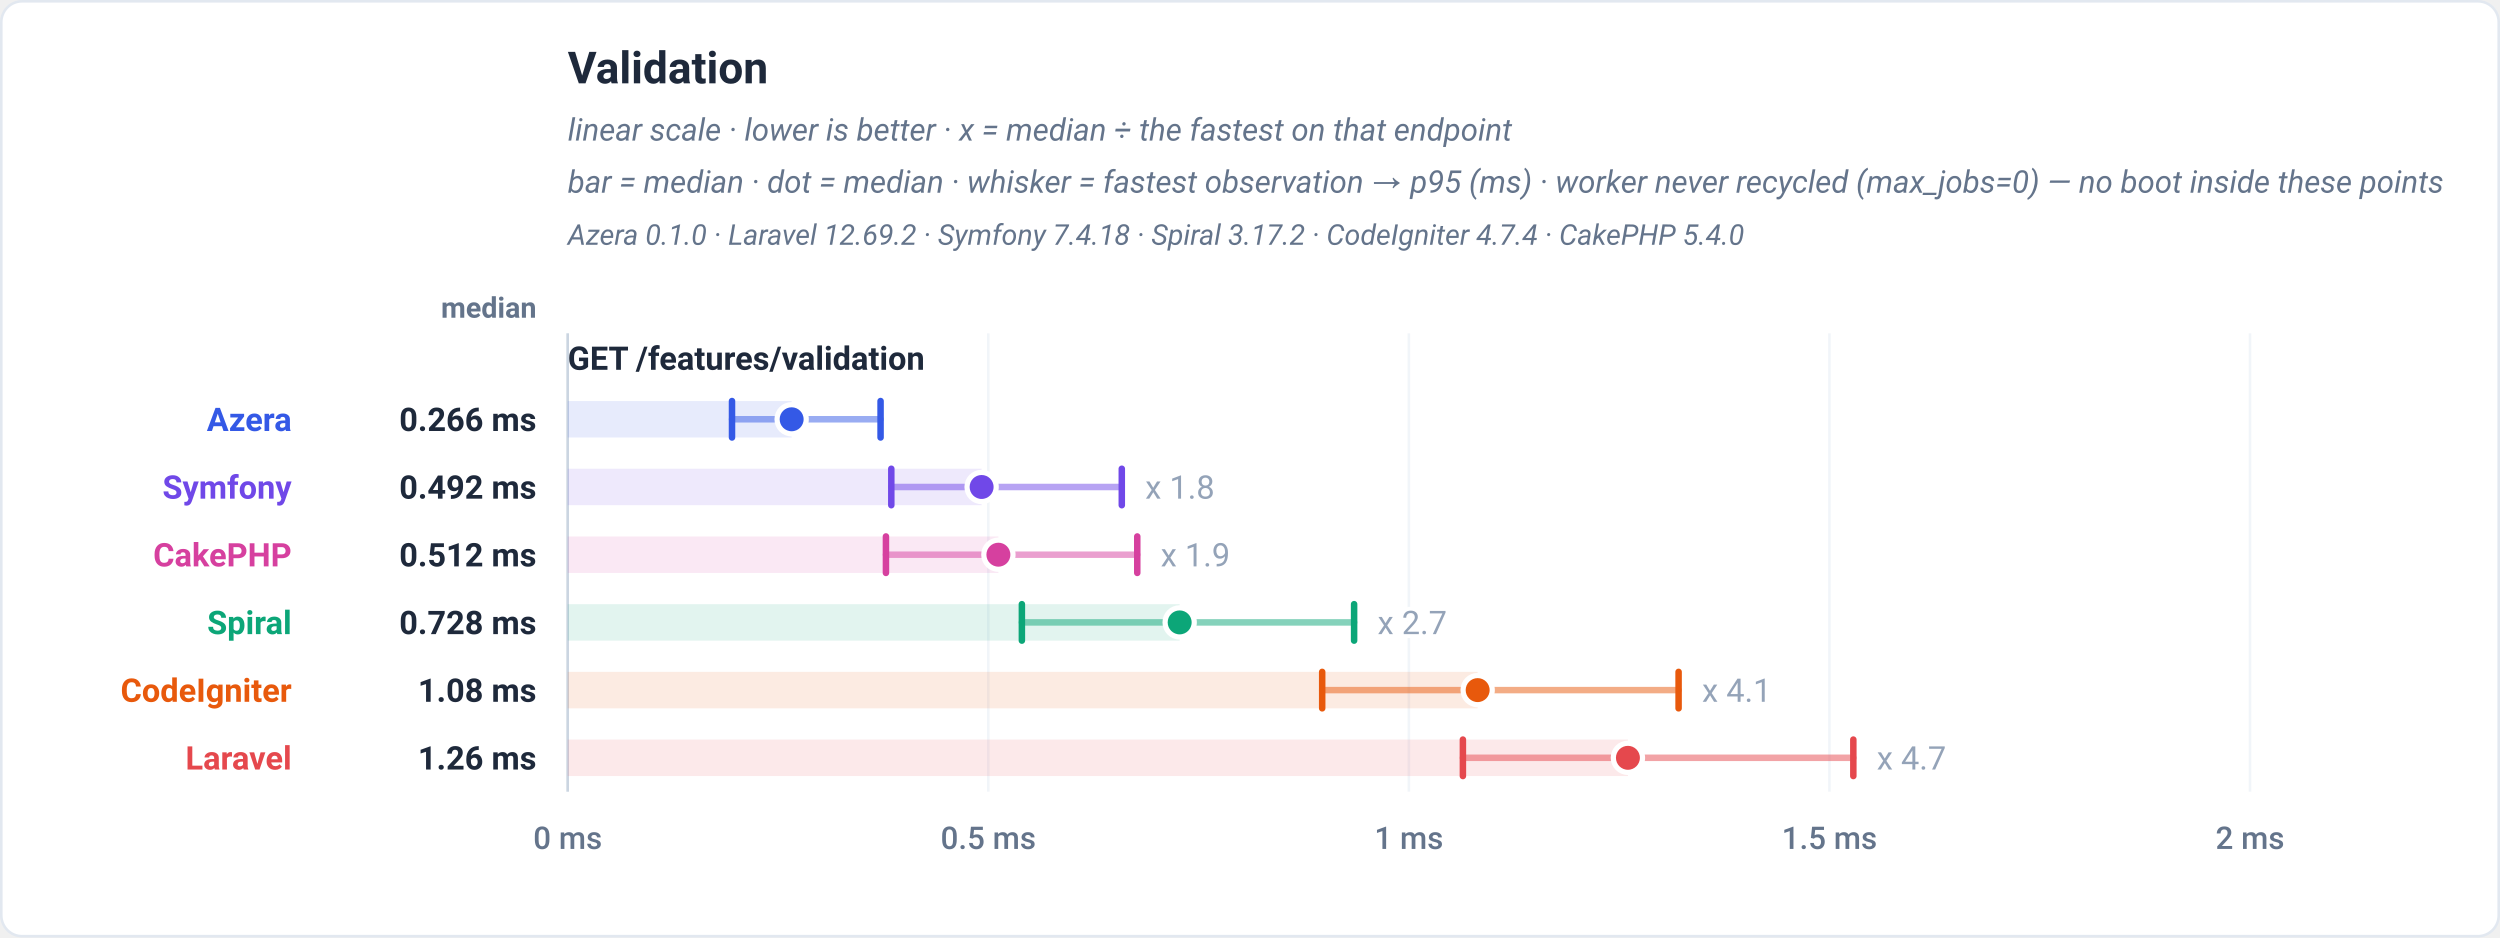
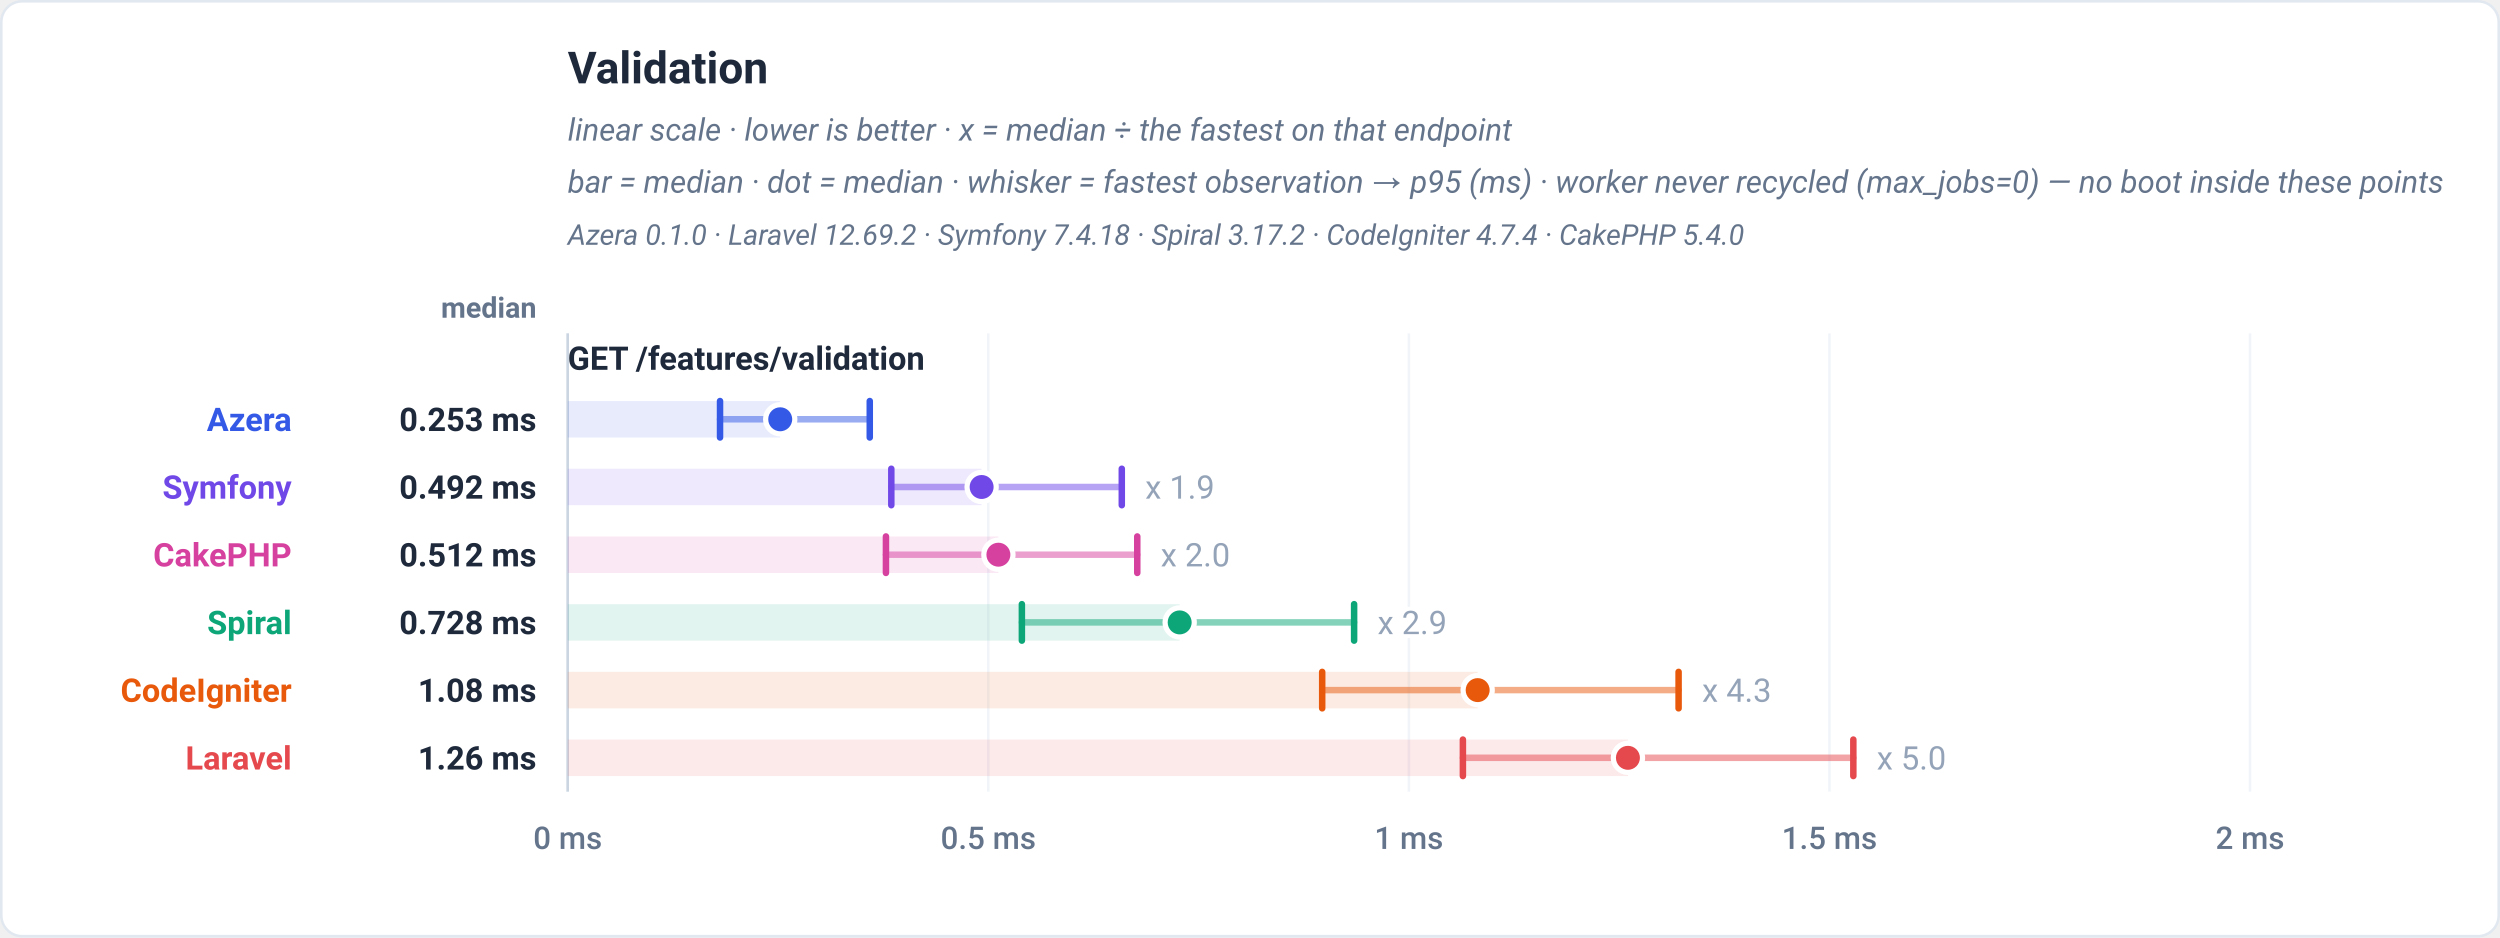
<svg xmlns="http://www.w3.org/2000/svg" viewBox="0 0 960 360" width="960" height="360" role="img" font-family="-apple-system,BlinkMacSystemFont,'Segoe UI',Roboto,Helvetica,Arial,sans-serif">
  <rect x="0.5" y="0.5" width="959" height="359" rx="8" fill="#ffffff" stroke="#e2e8f0" />
  <text x="218" y="32" font-family="-apple-system,BlinkMacSystemFont,'Segoe UI',Roboto,Helvetica,Arial,sans-serif" font-size="17" font-weight="700" fill="#1e293b" text-anchor="start">Validation</text>
  <text x="218" y="54" font-family="-apple-system,BlinkMacSystemFont,'Segoe UI',Roboto,Helvetica,Arial,sans-serif" font-size="12" font-weight="400" fill="#64748b" text-anchor="start" font-style="italic">linear scale · lower is better · x = median ÷ the fastest on that endpoint</text>
  <text x="218" y="74" font-family="-apple-system,BlinkMacSystemFont,'Segoe UI',Roboto,Helvetica,Arial,sans-serif" font-size="12" font-weight="400" fill="#64748b" text-anchor="start" font-style="italic">bar = median · dot = median · whisker = fastest observation → p95 (ms) · worker never recycled (max_jobs=0) — no boot inside these points</text>
  <text x="218" y="94" font-family="-apple-system,BlinkMacSystemFont,'Segoe UI',Roboto,Helvetica,Arial,sans-serif" font-size="11" font-weight="400" fill="#64748b" text-anchor="start" font-style="italic">Azera 0.1.0 · Laravel 12.69.2 · Symfony 7.4.18 · Spiral 3.17.2 · CodeIgniter 4.7.4 · CakePHP 5.4.0</text>
  <text x="206" y="122" font-family="-apple-system,BlinkMacSystemFont,'Segoe UI',Roboto,Helvetica,Arial,sans-serif" font-size="11" font-weight="600" fill="#64748b" text-anchor="end">median</text>
  <line x1="218" y1="128" x2="218" y2="304" stroke="#f1f5f9" stroke-width="1" />
  <text x="218" y="326" font-family="-apple-system,BlinkMacSystemFont,'Segoe UI',Roboto,Helvetica,Arial,sans-serif" font-size="12" font-weight="500" fill="#64748b" text-anchor="middle">0 ms</text>
  <line x1="379.5" y1="128" x2="379.5" y2="304" stroke="#f1f5f9" stroke-width="1" />
  <text x="379.5" y="326" font-family="-apple-system,BlinkMacSystemFont,'Segoe UI',Roboto,Helvetica,Arial,sans-serif" font-size="12" font-weight="500" fill="#64748b" text-anchor="middle">0.5 ms</text>
  <line x1="541" y1="128" x2="541" y2="304" stroke="#f1f5f9" stroke-width="1" />
  <text x="541" y="326" font-family="-apple-system,BlinkMacSystemFont,'Segoe UI',Roboto,Helvetica,Arial,sans-serif" font-size="12" font-weight="500" fill="#64748b" text-anchor="middle">1 ms</text>
  <line x1="702.5" y1="128" x2="702.5" y2="304" stroke="#f1f5f9" stroke-width="1" />
  <text x="702.5" y="326" font-family="-apple-system,BlinkMacSystemFont,'Segoe UI',Roboto,Helvetica,Arial,sans-serif" font-size="12" font-weight="500" fill="#64748b" text-anchor="middle">1.5 ms</text>
  <line x1="864" y1="128" x2="864" y2="304" stroke="#f1f5f9" stroke-width="1" />
  <text x="864" y="326" font-family="-apple-system,BlinkMacSystemFont,'Segoe UI',Roboto,Helvetica,Arial,sans-serif" font-size="12" font-weight="500" fill="#64748b" text-anchor="middle">2 ms</text>
  <line x1="218" y1="128" x2="218" y2="304" stroke="#cbd5e1" stroke-width="1" />
  <text x="218" y="142" font-family="-apple-system,BlinkMacSystemFont,'Segoe UI',Roboto,Helvetica,Arial,sans-serif" font-size="12.5" font-weight="700" fill="#1e293b" text-anchor="start">GET /features/validation</text>
-   <rect x="218" y="154" width="85.99" height="14" fill="#3459e6" fill-opacity="0.12" />
-   <line x1="281.09" y1="161" x2="338.14" y2="161" stroke="#3459e6" stroke-width="2.5" stroke-linecap="round" opacity="0.5" />
-   <line x1="281.09" y1="154" x2="281.09" y2="168" stroke="#3459e6" stroke-width="2.5" stroke-linecap="round" />
-   <line x1="338.14" y1="154" x2="338.14" y2="168" stroke="#3459e6" stroke-width="2.5" stroke-linecap="round" />
-   <circle cx="303.99" cy="161" r="5.6" fill="#3459e6" stroke="#ffffff" stroke-width="2" />
+   <rect x="218" y="154" width="81.6" height="14" fill="#3459e6" fill-opacity="0.12" />
+   <line x1="276.49" y1="161" x2="333.99" y2="161" stroke="#3459e6" stroke-width="2.5" stroke-linecap="round" opacity="0.5" />
+   <line x1="276.49" y1="154" x2="276.49" y2="168" stroke="#3459e6" stroke-width="2.5" stroke-linecap="round" />
+   <line x1="333.99" y1="154" x2="333.99" y2="168" stroke="#3459e6" stroke-width="2.5" stroke-linecap="round" />
+   <circle cx="299.6" cy="161" r="5.6" fill="#3459e6" stroke="#ffffff" stroke-width="2" />
  <text x="112" y="165.5" font-family="-apple-system,BlinkMacSystemFont,'Segoe UI',Roboto,Helvetica,Arial,sans-serif" font-size="12.5" font-weight="700" fill="#3459e6" text-anchor="end">Azera</text>
-   <text x="206" y="165.5" font-family="-apple-system,BlinkMacSystemFont,'Segoe UI',Roboto,Helvetica,Arial,sans-serif" font-size="12.5" font-weight="700" fill="#1e293b" text-anchor="end">0.266 ms</text>
+   <text x="206" y="165.5" font-family="-apple-system,BlinkMacSystemFont,'Segoe UI',Roboto,Helvetica,Arial,sans-serif" font-size="12.5" font-weight="700" fill="#1e293b" text-anchor="end">0.253 ms</text>
  <rect x="218" y="180" width="158.94" height="14" fill="#7048e8" fill-opacity="0.12" />
  <line x1="342.26" y1="187" x2="430.77" y2="187" stroke="#7048e8" stroke-width="2.5" stroke-linecap="round" opacity="0.5" />
  <line x1="342.26" y1="180" x2="342.26" y2="194" stroke="#7048e8" stroke-width="2.5" stroke-linecap="round" />
  <line x1="430.77" y1="180" x2="430.77" y2="194" stroke="#7048e8" stroke-width="2.5" stroke-linecap="round" />
  <circle cx="376.94" cy="187" r="5.6" fill="#7048e8" stroke="#ffffff" stroke-width="2" />
-   <text x="439.77" y="191.5" font-family="-apple-system,BlinkMacSystemFont,'Segoe UI',Roboto,Helvetica,Arial,sans-serif" font-size="12.5" font-weight="400" fill="#94a3b8" text-anchor="start" stroke="#ffffff" stroke-width="3" paint-order="stroke" stroke-linejoin="round">x 1.8</text>
+   <text x="439.77" y="191.5" font-family="-apple-system,BlinkMacSystemFont,'Segoe UI',Roboto,Helvetica,Arial,sans-serif" font-size="12.5" font-weight="400" fill="#94a3b8" text-anchor="start" stroke="#ffffff" stroke-width="3" paint-order="stroke" stroke-linejoin="round">x 1.9</text>
  <text x="112" y="191.5" font-family="-apple-system,BlinkMacSystemFont,'Segoe UI',Roboto,Helvetica,Arial,sans-serif" font-size="12.5" font-weight="700" fill="#7048e8" text-anchor="end">Symfony</text>
  <text x="206" y="191.5" font-family="-apple-system,BlinkMacSystemFont,'Segoe UI',Roboto,Helvetica,Arial,sans-serif" font-size="12.5" font-weight="700" fill="#1e293b" text-anchor="end">0.492 ms</text>
  <rect x="218" y="206" width="165.38" height="14" fill="#d6409f" fill-opacity="0.12" />
  <line x1="340.2" y1="213" x2="436.71" y2="213" stroke="#d6409f" stroke-width="2.5" stroke-linecap="round" opacity="0.5" />
  <line x1="340.2" y1="206" x2="340.2" y2="220" stroke="#d6409f" stroke-width="2.5" stroke-linecap="round" />
  <line x1="436.71" y1="206" x2="436.71" y2="220" stroke="#d6409f" stroke-width="2.5" stroke-linecap="round" />
  <circle cx="383.38" cy="213" r="5.6" fill="#d6409f" stroke="#ffffff" stroke-width="2" />
-   <text x="445.71" y="217.5" font-family="-apple-system,BlinkMacSystemFont,'Segoe UI',Roboto,Helvetica,Arial,sans-serif" font-size="12.5" font-weight="400" fill="#94a3b8" text-anchor="start" stroke="#ffffff" stroke-width="3" paint-order="stroke" stroke-linejoin="round">x 1.9</text>
+   <text x="445.71" y="217.5" font-family="-apple-system,BlinkMacSystemFont,'Segoe UI',Roboto,Helvetica,Arial,sans-serif" font-size="12.5" font-weight="400" fill="#94a3b8" text-anchor="start" stroke="#ffffff" stroke-width="3" paint-order="stroke" stroke-linejoin="round">x 2.0</text>
  <text x="112" y="217.5" font-family="-apple-system,BlinkMacSystemFont,'Segoe UI',Roboto,Helvetica,Arial,sans-serif" font-size="12.5" font-weight="700" fill="#d6409f" text-anchor="end">CakePHP</text>
  <text x="206" y="217.5" font-family="-apple-system,BlinkMacSystemFont,'Segoe UI',Roboto,Helvetica,Arial,sans-serif" font-size="12.5" font-weight="700" fill="#1e293b" text-anchor="end">0.512 ms</text>
  <rect x="218" y="232" width="234.99" height="14" fill="#0ca678" fill-opacity="0.12" />
  <line x1="392.4" y1="239" x2="519.98" y2="239" stroke="#0ca678" stroke-width="2.5" stroke-linecap="round" opacity="0.5" />
  <line x1="392.4" y1="232" x2="392.4" y2="246" stroke="#0ca678" stroke-width="2.5" stroke-linecap="round" />
  <line x1="519.98" y1="232" x2="519.98" y2="246" stroke="#0ca678" stroke-width="2.5" stroke-linecap="round" />
  <circle cx="452.99" cy="239" r="5.6" fill="#0ca678" stroke="#ffffff" stroke-width="2" />
-   <text x="528.98" y="243.5" font-family="-apple-system,BlinkMacSystemFont,'Segoe UI',Roboto,Helvetica,Arial,sans-serif" font-size="12.5" font-weight="400" fill="#94a3b8" text-anchor="start" stroke="#ffffff" stroke-width="3" paint-order="stroke" stroke-linejoin="round">x 2.7</text>
+   <text x="528.98" y="243.5" font-family="-apple-system,BlinkMacSystemFont,'Segoe UI',Roboto,Helvetica,Arial,sans-serif" font-size="12.5" font-weight="400" fill="#94a3b8" text-anchor="start" stroke="#ffffff" stroke-width="3" paint-order="stroke" stroke-linejoin="round">x 2.9</text>
  <text x="112" y="243.5" font-family="-apple-system,BlinkMacSystemFont,'Segoe UI',Roboto,Helvetica,Arial,sans-serif" font-size="12.5" font-weight="700" fill="#0ca678" text-anchor="end">Spiral</text>
  <text x="206" y="243.5" font-family="-apple-system,BlinkMacSystemFont,'Segoe UI',Roboto,Helvetica,Arial,sans-serif" font-size="12.5" font-weight="700" fill="#1e293b" text-anchor="end">0.728 ms</text>
  <rect x="218" y="258" width="349.42" height="14" fill="#e8590c" fill-opacity="0.12" />
  <line x1="507.72" y1="265" x2="644.58" y2="265" stroke="#e8590c" stroke-width="2.5" stroke-linecap="round" opacity="0.5" />
  <line x1="507.72" y1="258" x2="507.72" y2="272" stroke="#e8590c" stroke-width="2.5" stroke-linecap="round" />
  <line x1="644.58" y1="258" x2="644.58" y2="272" stroke="#e8590c" stroke-width="2.5" stroke-linecap="round" />
  <circle cx="567.42" cy="265" r="5.6" fill="#e8590c" stroke="#ffffff" stroke-width="2" />
-   <text x="653.58" y="269.5" font-family="-apple-system,BlinkMacSystemFont,'Segoe UI',Roboto,Helvetica,Arial,sans-serif" font-size="12.5" font-weight="400" fill="#94a3b8" text-anchor="start" stroke="#ffffff" stroke-width="3" paint-order="stroke" stroke-linejoin="round">x 4.1</text>
+   <text x="653.58" y="269.5" font-family="-apple-system,BlinkMacSystemFont,'Segoe UI',Roboto,Helvetica,Arial,sans-serif" font-size="12.5" font-weight="400" fill="#94a3b8" text-anchor="start" stroke="#ffffff" stroke-width="3" paint-order="stroke" stroke-linejoin="round">x 4.3</text>
  <text x="112" y="269.5" font-family="-apple-system,BlinkMacSystemFont,'Segoe UI',Roboto,Helvetica,Arial,sans-serif" font-size="12.5" font-weight="700" fill="#e8590c" text-anchor="end">CodeIgniter</text>
  <text x="206" y="269.5" font-family="-apple-system,BlinkMacSystemFont,'Segoe UI',Roboto,Helvetica,Arial,sans-serif" font-size="12.5" font-weight="700" fill="#1e293b" text-anchor="end">1.08 ms</text>
  <rect x="218" y="284" width="407.12" height="14" fill="#e5484d" fill-opacity="0.12" />
  <line x1="561.75" y1="291" x2="711.68" y2="291" stroke="#e5484d" stroke-width="2.5" stroke-linecap="round" opacity="0.5" />
  <line x1="561.75" y1="284" x2="561.75" y2="298" stroke="#e5484d" stroke-width="2.5" stroke-linecap="round" />
  <line x1="711.68" y1="284" x2="711.68" y2="298" stroke="#e5484d" stroke-width="2.5" stroke-linecap="round" />
  <circle cx="625.12" cy="291" r="5.6" fill="#e5484d" stroke="#ffffff" stroke-width="2" />
-   <text x="720.68" y="295.5" font-family="-apple-system,BlinkMacSystemFont,'Segoe UI',Roboto,Helvetica,Arial,sans-serif" font-size="12.5" font-weight="400" fill="#94a3b8" text-anchor="start" stroke="#ffffff" stroke-width="3" paint-order="stroke" stroke-linejoin="round">x 4.7</text>
+   <text x="720.68" y="295.5" font-family="-apple-system,BlinkMacSystemFont,'Segoe UI',Roboto,Helvetica,Arial,sans-serif" font-size="12.5" font-weight="400" fill="#94a3b8" text-anchor="start" stroke="#ffffff" stroke-width="3" paint-order="stroke" stroke-linejoin="round">x 5.0</text>
  <text x="112" y="295.5" font-family="-apple-system,BlinkMacSystemFont,'Segoe UI',Roboto,Helvetica,Arial,sans-serif" font-size="12.5" font-weight="700" fill="#e5484d" text-anchor="end">Laravel</text>
  <text x="206" y="295.5" font-family="-apple-system,BlinkMacSystemFont,'Segoe UI',Roboto,Helvetica,Arial,sans-serif" font-size="12.5" font-weight="700" fill="#1e293b" text-anchor="end">1.26 ms</text>
</svg>
